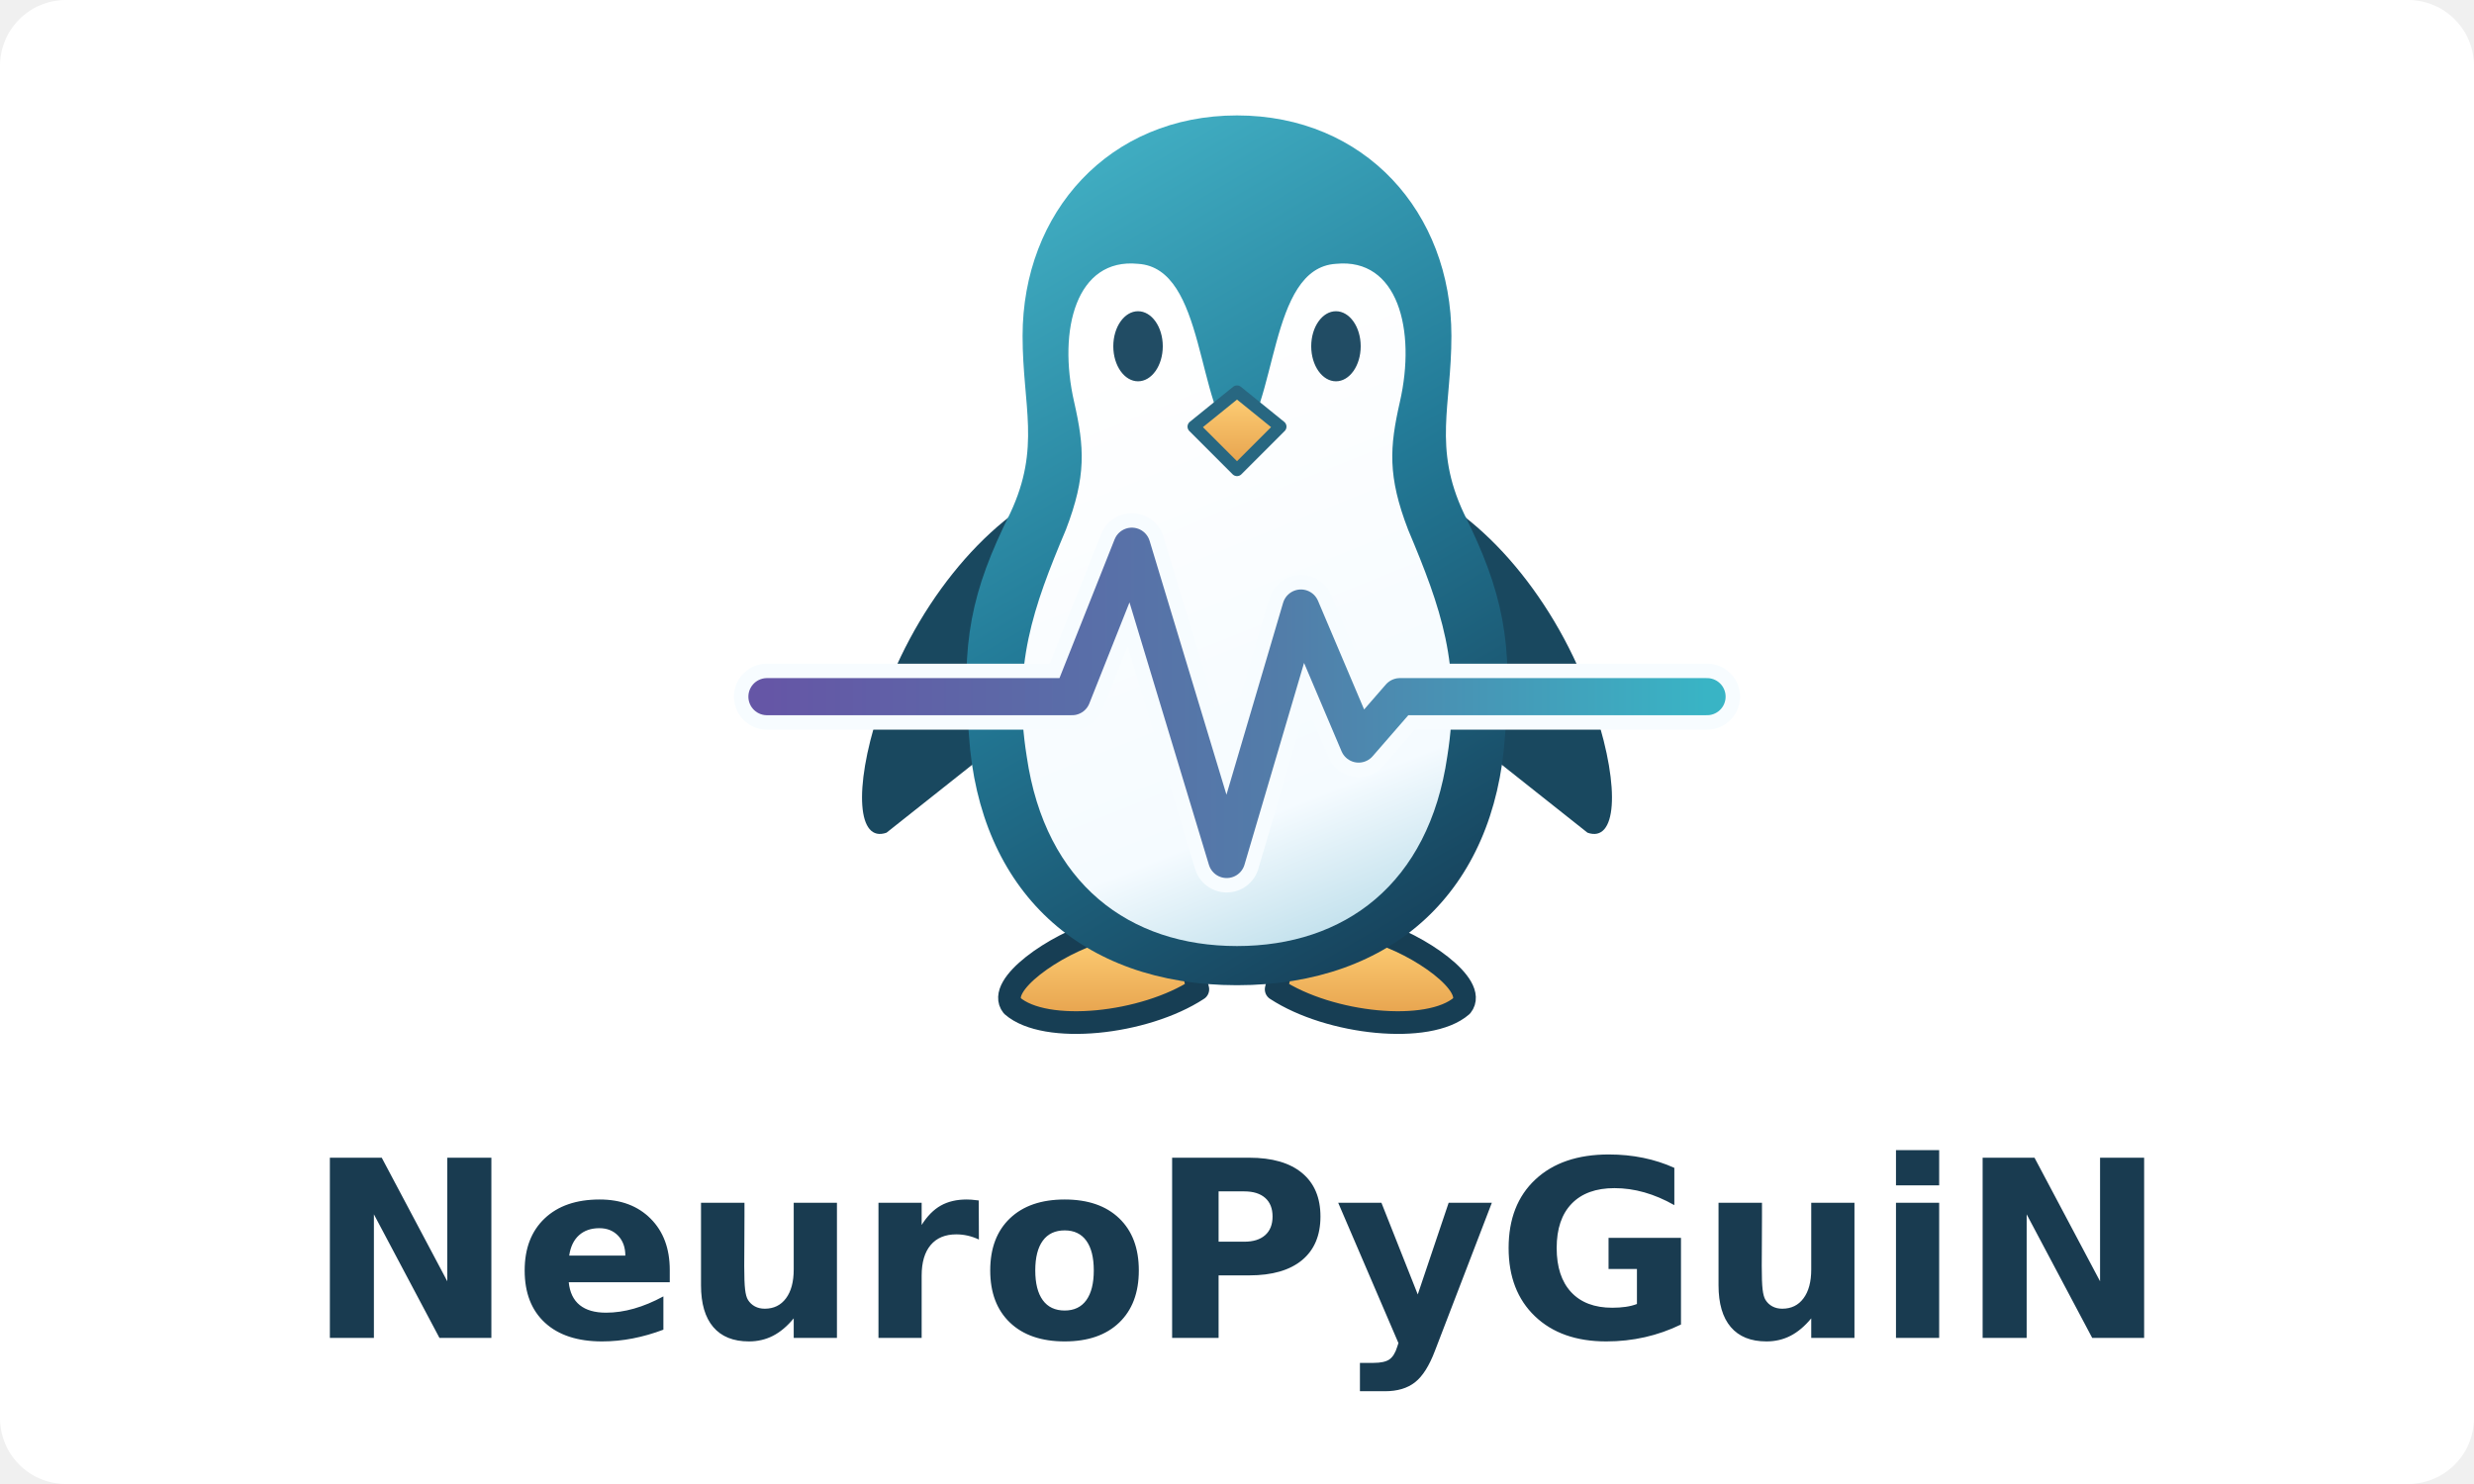
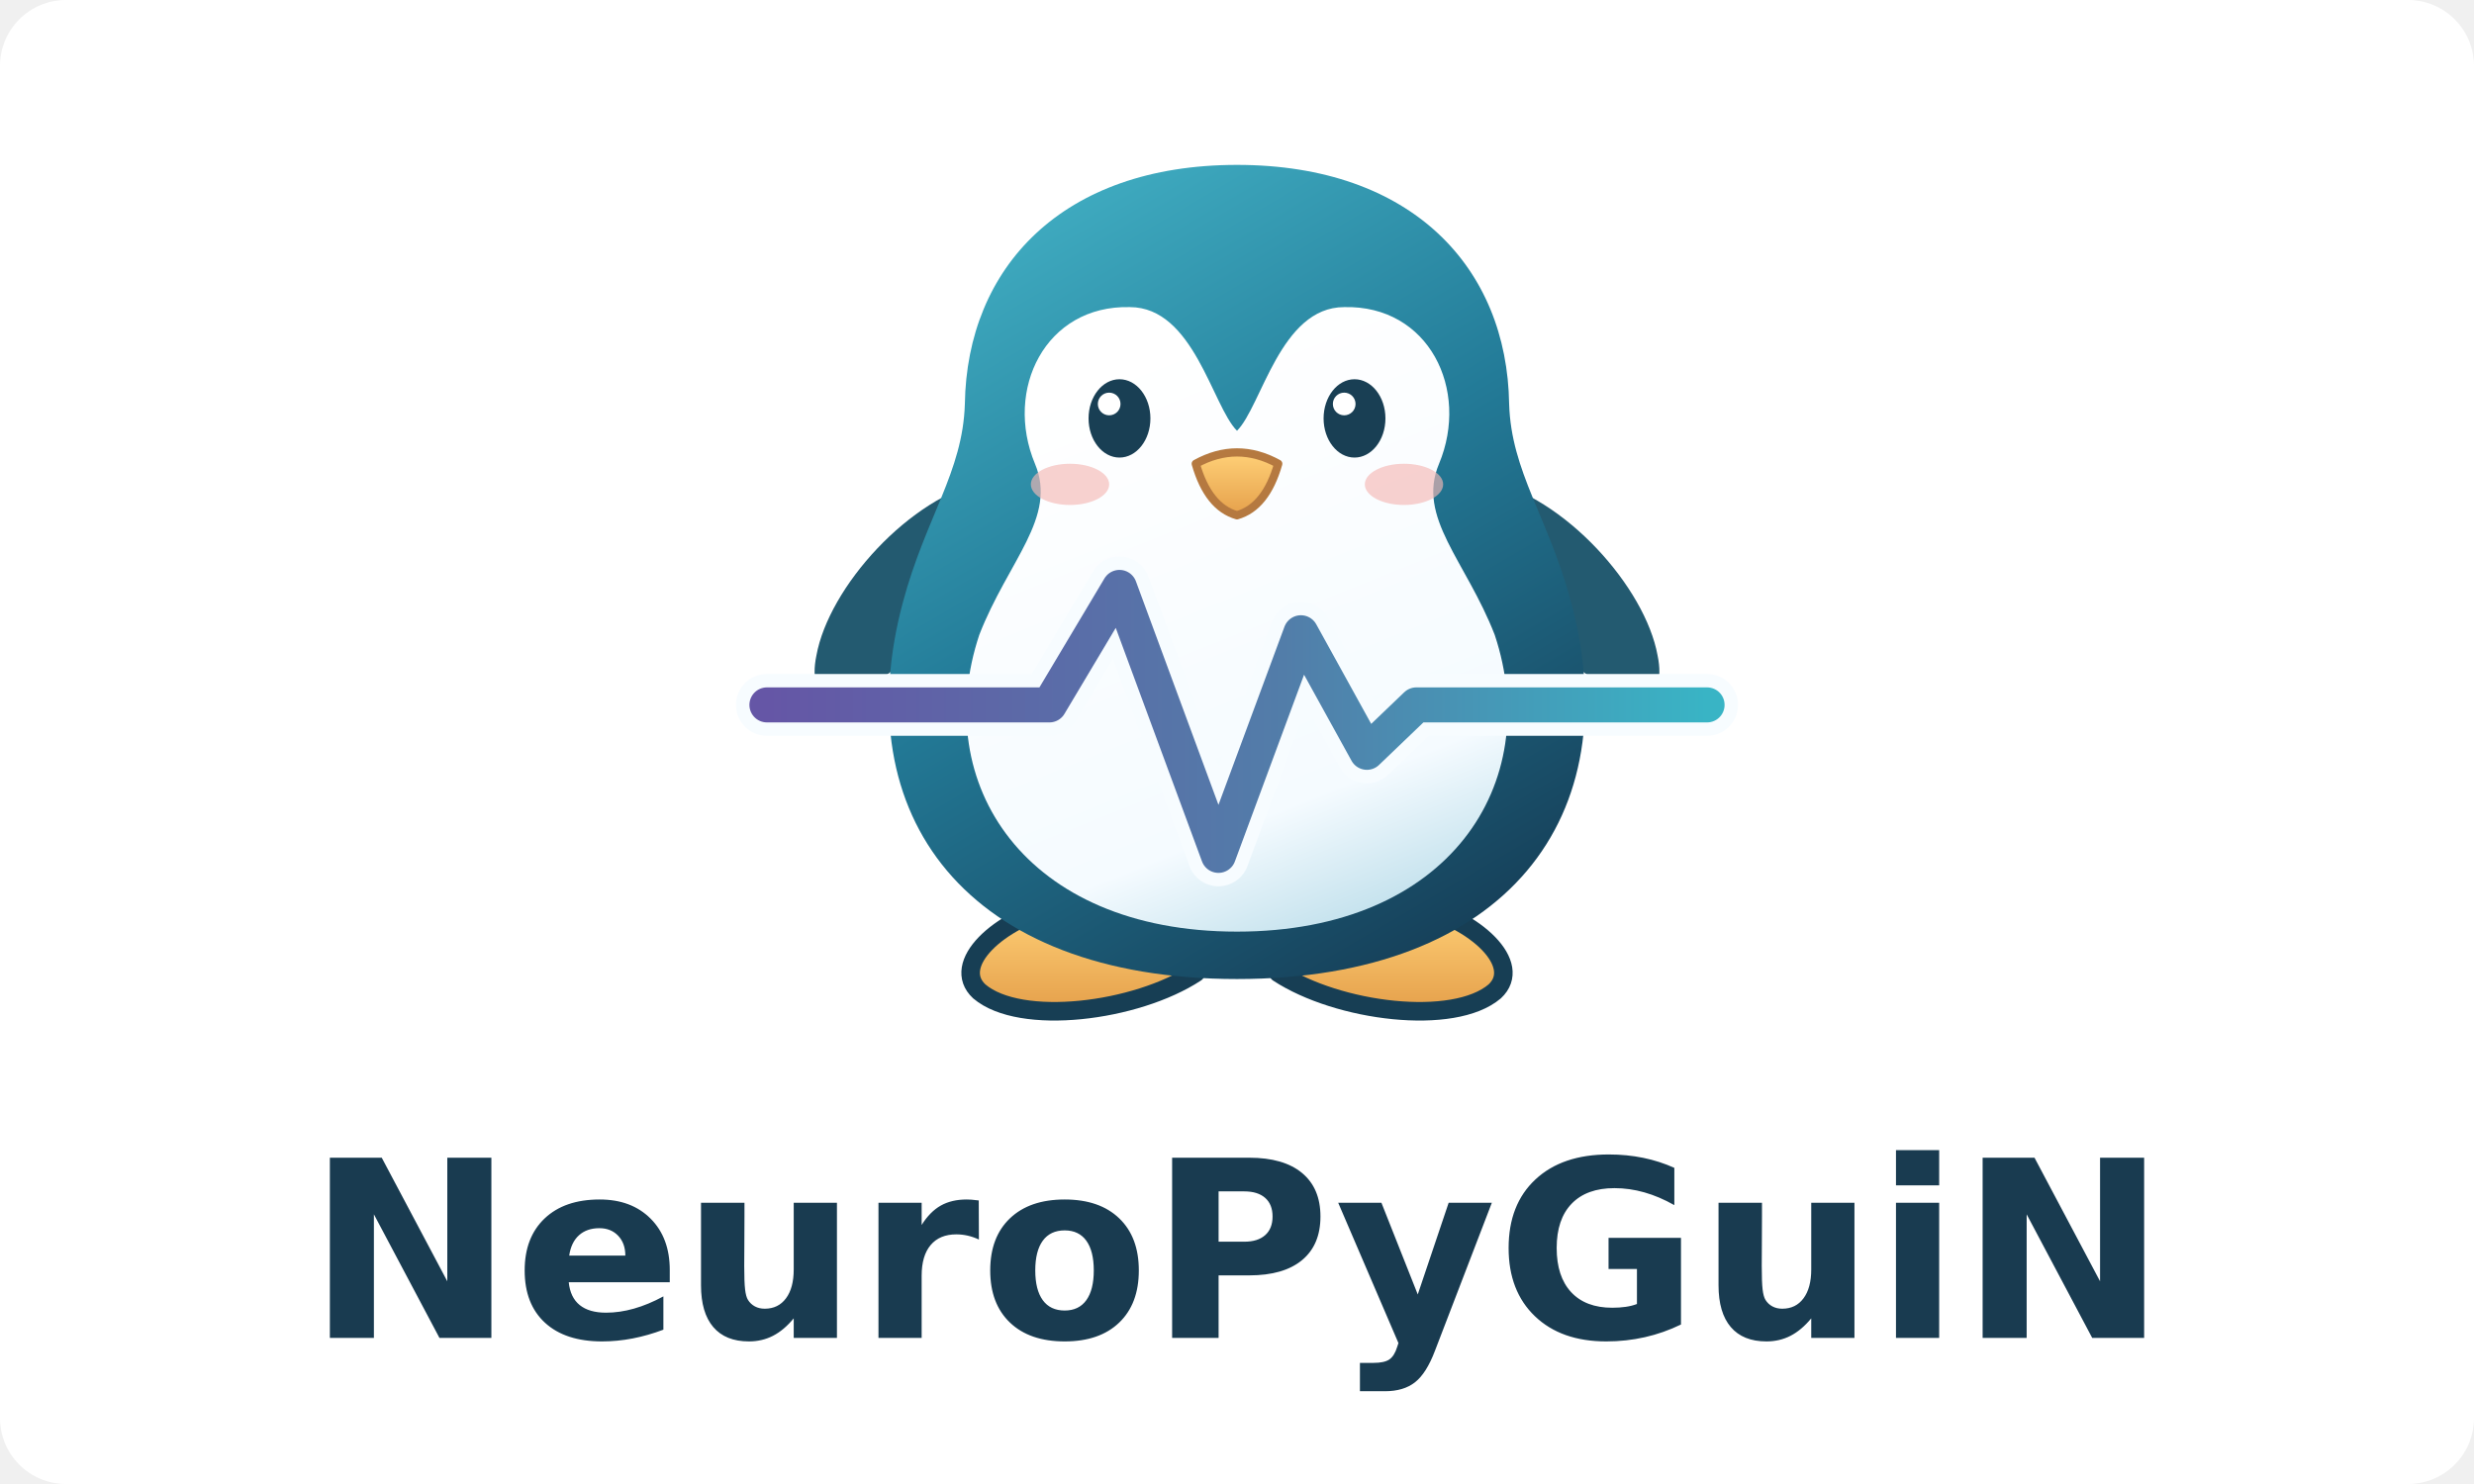
<svg xmlns="http://www.w3.org/2000/svg" width="2400" height="1440" viewBox="0 0 1200 720" role="img" aria-labelledby="title desc">
  <defs>
    <linearGradient id="body" x1="120" y1="45" x2="360" y2="455" gradientUnits="userSpaceOnUse">
      <stop stop-color="#46b7ca" />
      <stop offset=".48" stop-color="#237b98" />
      <stop offset="1" stop-color="#153b54" />
    </linearGradient>
    <linearGradient id="belly" x1="195" y1="150" x2="310" y2="437" gradientUnits="userSpaceOnUse">
      <stop stop-color="#ffffff" />
      <stop offset=".75" stop-color="#f5fbff" />
      <stop offset="1" stop-color="#b9dce9" />
    </linearGradient>
    <linearGradient id="signal" x1="28" y1="300" x2="484" y2="300" gradientUnits="userSpaceOnUse">
      <stop stop-color="#6556a6" />
      <stop offset=".55" stop-color="#527da9" />
      <stop offset="1" stop-color="#39b4c5" />
    </linearGradient>
    <linearGradient id="gold" x1="0" y1="0" x2="0" y2="1">
      <stop stop-color="#ffd077" />
      <stop offset="1" stop-color="#e5a04b" />
    </linearGradient>
  </defs>
  <rect width="1200" height="720" rx="32" fill="#ffffff" />
  <g transform="translate(344 26)">
    <g id="penguin">
-       <path d="M170 210 C133 226 98 270 82 320 C70 357 72 383 86 378 L144 332 Z" fill="#19485f" />
-       <path d="M342 210 C379 226 414 270 430 320 C442 357 440 383 426 378 L368 332 Z" fill="#19485f" />
-       <path d="M189 426 C168 432 139 452 147 462 C163 476 211 471 237 454 L231 429 Z" fill="url(#gold)" stroke="#173e54" stroke-width="11" stroke-linejoin="round" />
-       <path d="M323 426 C344 432 373 452 365 462 C349 476 301 471 275 454 L281 429 Z" fill="url(#gold)" stroke="#173e54" stroke-width="11" stroke-linejoin="round" />
-       <path d="M256 30 C194 30 152 77 152 137 C152 171 161 191 146 223 C127 261 122 286 126 331 C131 406 180 452 256 452 C332 452 381 406 386 331 C390 286 385 261 366 223 C351 191 360 171 360 137 C360 77 318 30 256 30 Z" fill="url(#body)" />
-       <path d="M256 190 C236 172 241 104 208 102 C178 99 169 134 177 169 C182 191 183 205 173 231 C157 269 147 297 154 341 C163 403 204 433 256 433 C308 433 349 403 358 341 C365 297 355 269 339 231 C329 205 330 191 335 169 C343 134 334 99 304 102 C271 104 276 172 256 190 Z" fill="url(#belly)" />
-       <ellipse cx="208" cy="142" rx="12" ry="17" fill="#214c64" />
-       <ellipse cx="304" cy="142" rx="12" ry="17" fill="#214c64" />
-       <path d="M235 181 L256 164 L277 181 L256 202 Z" fill="url(#gold)" stroke="#286781" stroke-width="6" stroke-linejoin="round" />
-       <path d="M28 312 H176 L205 239 L251 391 L287 269 L315 335 L335 312 H484" fill="none" stroke="#f7fcff" stroke-width="32" stroke-linecap="round" stroke-linejoin="round" />
-       <path d="M28 312 H176 L205 239 L251 391 L287 269 L315 335 L335 312 H484" fill="none" stroke="url(#signal)" stroke-width="18" stroke-linecap="round" stroke-linejoin="round" />
+       <path d="M135 207 C97 215 58 259 52 292 C47 316 64 321 84 303 L132 267 Z" fill="#235a70" />
+       <path d="M377 207 C415 215 454 259 460 292 C465 316 448 321 428 303 L380 267 Z" fill="#235a70" />
+       <path d="M170 413 C140 420 117 442 131 455 C151 472 207 465 236 446 L223 416 Z" fill="url(#gold)" stroke="#173e54" stroke-width="9" stroke-linejoin="round" />
+       <path d="M342 413 C372 420 395 442 381 455 C361 472 305 465 276 446 L289 416 Z" fill="url(#gold)" stroke="#173e54" stroke-width="9" stroke-linejoin="round" />
+       <path d="M256 54 C171 54 125 104 124 170 C123 203 105 225 94 266 C66 370 125 449 256 449 C387 449 446 370 418 266 C407 225 389 203 388 170 C387 104 341 54 256 54 Z" fill="url(#body)" />
+       <path d="M256 183 C244 171 235 123 204 123 C163 122 143 163 158 199 C169 225 145 246 131 282 C107 354 153 426 256 426 C359 426 405 354 381 282 C367 246 343 225 354 199 C369 163 349 122 308 123 C277 123 268 171 256 183 Z" fill="url(#belly)" />
+       <ellipse cx="199" cy="177" rx="15" ry="19" fill="#193f54" />
+       <ellipse cx="313" cy="177" rx="15" ry="19" fill="#193f54" />
+       <circle cx="194" cy="170" r="5.5" fill="#fff" />
+       <circle cx="308" cy="170" r="5.5" fill="#fff" />
+       <ellipse cx="175" cy="209" rx="19" ry="10" fill="#f4b8b6" opacity=".65" />
+       <ellipse cx="337" cy="209" rx="19" ry="10" fill="#f4b8b6" opacity=".65" />
+       <path d="M236 199 Q256 188 276 199 Q270 220 256 224 Q242 220 236 199 Z" fill="url(#gold)" stroke="#b57940" stroke-width="4" stroke-linejoin="round" />
+       <path d="M28 316 H165 L199 259 L247 389 L287 281 L319 339 L343 316 H484" fill="none" stroke="#f7fcff" stroke-width="30" stroke-linecap="round" stroke-linejoin="round" />
+       <path d="M28 316 H165 L199 259 L247 389 L287 281 L319 339 L343 316 H484" fill="none" stroke="url(#signal)" stroke-width="17" stroke-linecap="round" stroke-linejoin="round" />
    </g>
  </g>
  <path fill="#193b50" fill-rule="evenodd" transform="translate(148.983 649.116) scale(1.19914)" d="M9.188,-72.906 L30.172,-72.906 L56.688,-22.906 L56.688,-72.906 L74.516,-72.906 L74.516,0.000 L53.516,0.000 L27.000,-50.000 L27.000,0.000 L9.188,0.000 L9.188,-72.906 M146.672,-27.484 L146.672,-22.516 L105.812,-22.516 C106.229,-18.411 107.708,-15.333 110.250,-13.281 C112.792,-11.229 116.339,-10.203 120.891,-10.203 C124.568,-10.203 128.336,-10.750 132.195,-11.844 C136.055,-12.938 140.021,-14.589 144.094,-16.797 L144.094,-3.328 C139.958,-1.766 135.823,-0.583 131.688,0.219 C127.552,1.021 123.417,1.422 119.281,1.422 C109.385,1.422 101.695,-1.094 96.211,-6.125 C90.727,-11.156 87.984,-18.214 87.984,-27.297 C87.984,-36.214 90.677,-43.227 96.062,-48.336 C101.448,-53.445 108.865,-56.000 118.312,-56.000 C126.906,-56.000 133.781,-53.414 138.938,-48.242 C144.094,-43.070 146.672,-36.151 146.672,-27.484 M128.703,-33.297 C128.703,-36.620 127.734,-39.299 125.797,-41.336 C123.859,-43.372 121.328,-44.391 118.203,-44.391 C114.818,-44.391 112.068,-43.438 109.953,-41.531 C107.839,-39.625 106.521,-36.880 106.000,-33.297 L128.703,-33.297 M159.312,-21.297 L159.312,-54.688 L176.891,-54.688 L176.891,-49.219 C176.891,-46.260 176.875,-42.542 176.844,-38.062 C176.812,-33.583 176.797,-30.599 176.797,-29.109 C176.797,-24.714 176.911,-21.547 177.141,-19.609 C177.370,-17.672 177.760,-16.260 178.312,-15.375 C179.021,-14.240 179.953,-13.362 181.109,-12.742 C182.266,-12.122 183.594,-11.812 185.094,-11.812 C188.740,-11.812 191.604,-13.214 193.688,-16.016 C195.771,-18.818 196.812,-22.708 196.812,-27.688 L196.812,-54.688 L214.297,-54.688 L214.297,0.000 L196.812,0.000 L196.812,-7.906 C194.177,-4.719 191.385,-2.367 188.438,-0.852 C185.490,0.664 182.245,1.422 178.703,1.422 C172.380,1.422 167.568,-0.516 164.266,-4.391 C160.964,-8.266 159.312,-13.901 159.312,-21.297 M271.719,-39.797 C270.188,-40.516 268.664,-41.044 267.148,-41.383 C265.633,-41.721 264.109,-41.891 262.578,-41.891 C258.089,-41.891 254.630,-40.451 252.203,-37.570 C249.776,-34.690 248.562,-30.568 248.562,-25.203 L248.562,0.000 L231.094,0.000 L231.094,-54.688 L248.562,-54.688 L248.562,-45.703 C250.812,-49.286 253.393,-51.898 256.305,-53.539 C259.216,-55.180 262.708,-56.000 266.781,-56.000 C267.365,-56.000 267.997,-55.977 268.680,-55.930 C269.362,-55.883 270.354,-55.776 271.656,-55.609 L271.719,-39.797 M306.422,-43.500 C302.547,-43.500 299.594,-42.109 297.562,-39.328 C295.531,-36.547 294.516,-32.536 294.516,-27.297 C294.516,-22.057 295.531,-18.044 297.562,-15.258 C299.594,-12.471 302.547,-11.078 306.422,-11.078 C310.234,-11.078 313.148,-12.471 315.164,-15.258 C317.180,-18.044 318.188,-22.057 318.188,-27.297 C318.188,-32.536 317.180,-36.547 315.164,-39.328 C313.148,-42.109 310.234,-43.500 306.422,-43.500 M306.422,-56.000 C315.828,-56.000 323.177,-53.461 328.469,-48.383 C333.760,-43.305 336.406,-36.276 336.406,-27.297 C336.406,-18.307 333.760,-11.273 328.469,-6.195 C323.177,-1.117 315.828,1.422 306.422,1.422 C296.984,1.422 289.604,-1.117 284.281,-6.195 C278.958,-11.273 276.297,-18.307 276.297,-27.297 C276.297,-36.276 278.958,-43.305 284.281,-48.383 C289.604,-53.461 296.984,-56.000 306.422,-56.000 M349.875,-72.906 L381.062,-72.906 C390.344,-72.906 397.466,-70.846 402.430,-66.727 C407.393,-62.607 409.875,-56.740 409.875,-49.125 C409.875,-41.469 407.393,-35.583 402.430,-31.469 C397.466,-27.354 390.344,-25.297 381.062,-25.297 L368.672,-25.297 L368.672,0.000 L349.875,0.000 L349.875,-72.906 M368.672,-59.281 L368.672,-38.922 L379.062,-38.922 C382.708,-38.922 385.526,-39.807 387.516,-41.578 C389.505,-43.349 390.500,-45.865 390.500,-49.125 C390.500,-52.375 389.505,-54.880 387.516,-56.641 C385.526,-58.401 382.708,-59.281 379.062,-59.281 L368.672,-59.281 M417.047,-54.688 L434.531,-54.688 L449.234,-17.578 L461.734,-54.688 L479.203,-54.688 L456.203,5.172 C453.901,11.266 451.211,15.523 448.133,17.945 C445.055,20.367 440.995,21.578 435.953,21.578 L425.844,21.578 L425.844,10.109 L431.312,10.109 C434.271,10.109 436.424,9.638 437.773,8.695 C439.122,7.753 440.172,6.057 440.922,3.609 L441.422,2.094 L417.047,-54.688 M555.703,-5.422 C551.016,-3.141 546.151,-1.430 541.109,-0.289 C536.068,0.852 530.859,1.422 525.484,1.422 C513.339,1.422 503.719,-1.974 496.625,-8.766 C489.531,-15.557 485.984,-24.760 485.984,-36.375 C485.984,-48.125 489.596,-57.370 496.820,-64.109 C504.044,-70.849 513.943,-74.219 526.516,-74.219 C531.359,-74.219 536.003,-73.763 540.445,-72.852 C544.888,-71.940 549.078,-70.589 553.016,-68.797 L553.016,-53.719 C548.953,-56.021 544.911,-57.742 540.891,-58.883 C536.870,-60.023 532.839,-60.594 528.797,-60.594 C521.318,-60.594 515.552,-58.503 511.500,-54.320 C507.448,-50.138 505.422,-44.156 505.422,-36.375 C505.422,-28.667 507.375,-22.711 511.281,-18.508 C515.188,-14.305 520.734,-12.203 527.922,-12.203 C529.880,-12.203 531.698,-12.326 533.375,-12.570 C535.052,-12.815 536.557,-13.198 537.891,-13.719 L537.891,-27.875 L526.406,-27.875 L526.406,-40.484 L555.703,-40.484 L555.703,-5.422 M570.891,-21.297 L570.891,-54.688 L588.469,-54.688 L588.469,-49.219 C588.469,-46.260 588.453,-42.542 588.422,-38.062 C588.391,-33.583 588.375,-30.599 588.375,-29.109 C588.375,-24.714 588.490,-21.547 588.719,-19.609 C588.948,-17.672 589.339,-16.260 589.891,-15.375 C590.599,-14.240 591.531,-13.362 592.688,-12.742 C593.844,-12.122 595.172,-11.812 596.672,-11.812 C600.318,-11.812 603.182,-13.214 605.266,-16.016 C607.349,-18.818 608.391,-22.708 608.391,-27.688 L608.391,-54.688 L625.875,-54.688 L625.875,0.000 L608.391,0.000 L608.391,-7.906 C605.755,-4.719 602.964,-2.367 600.016,-0.852 C597.068,0.664 593.823,1.422 590.281,1.422 C583.958,1.422 579.146,-0.516 575.844,-4.391 C572.542,-8.266 570.891,-13.901 570.891,-21.297 M642.672,-54.688 L660.141,-54.688 L660.141,0.000 L642.672,0.000 L642.672,-54.688 M642.672,-75.984 L660.141,-75.984 L660.141,-61.719 L642.672,-61.719 L642.672,-75.984 M677.719,-72.906 L698.703,-72.906 L725.219,-22.906 L725.219,-72.906 L743.047,-72.906 L743.047,0.000 L722.047,0.000 L695.531,-50.000 L695.531,0.000 L677.719,0.000 L677.719,-72.906" />
</svg>
